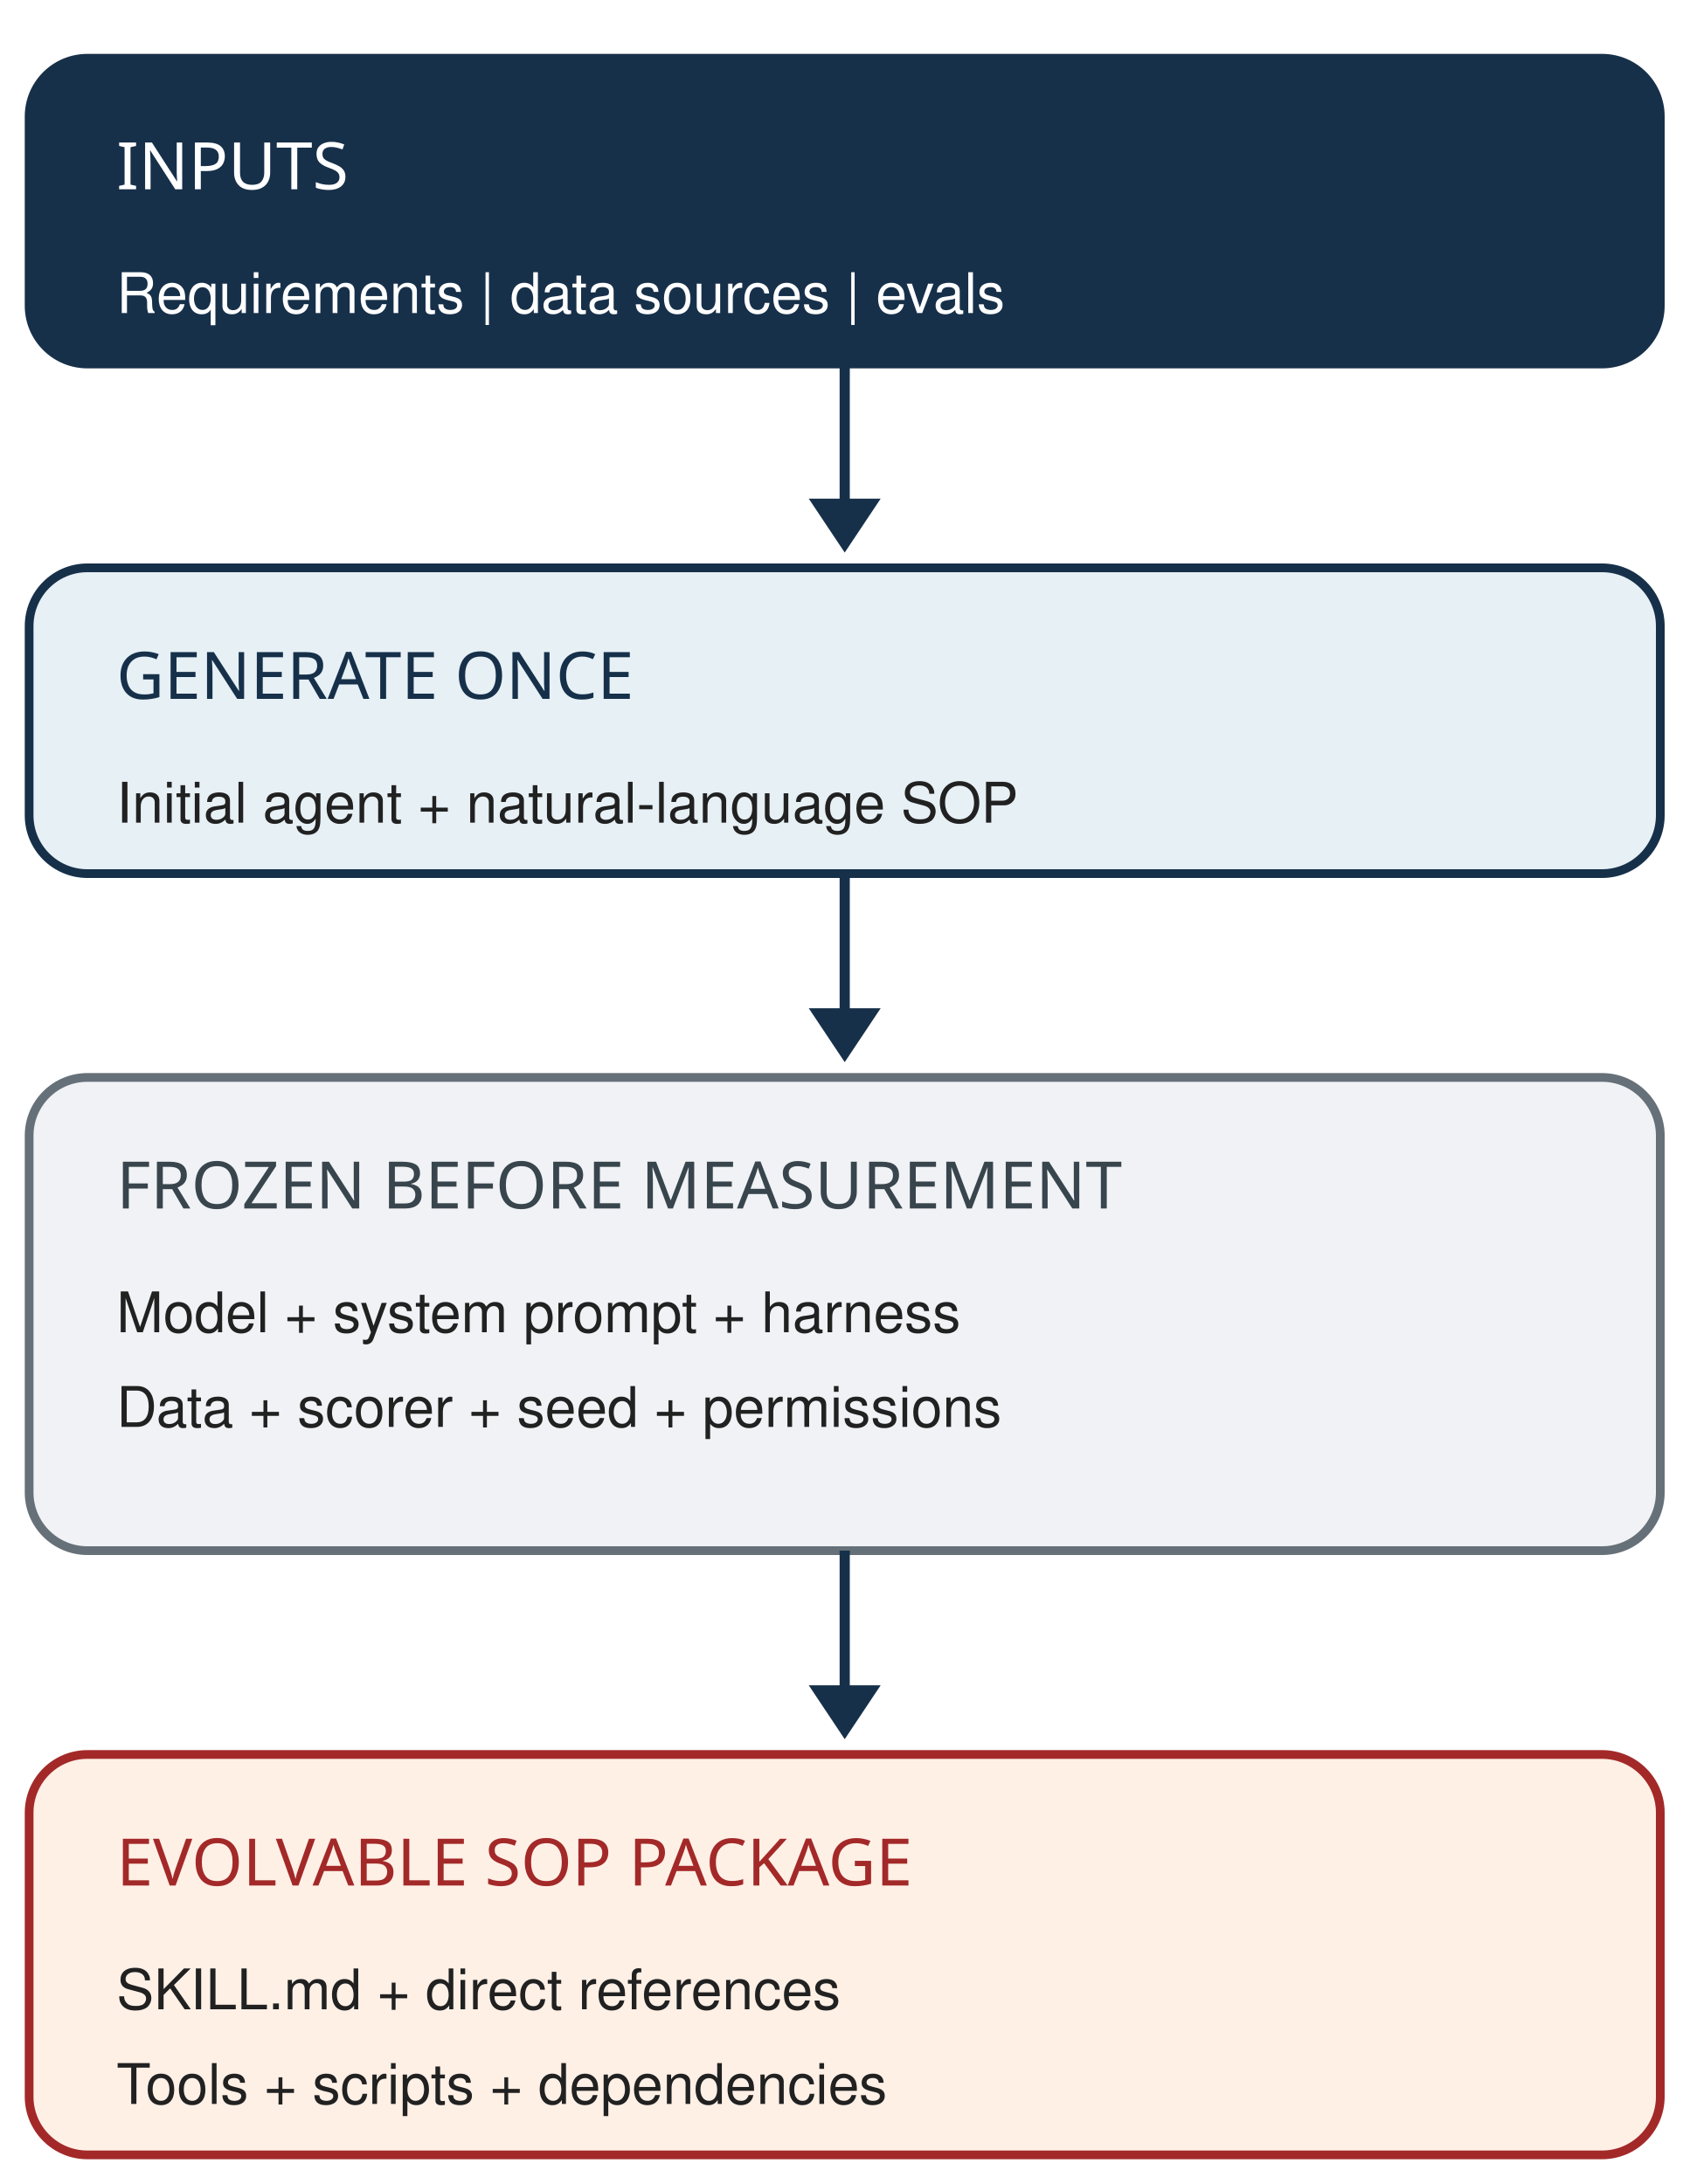
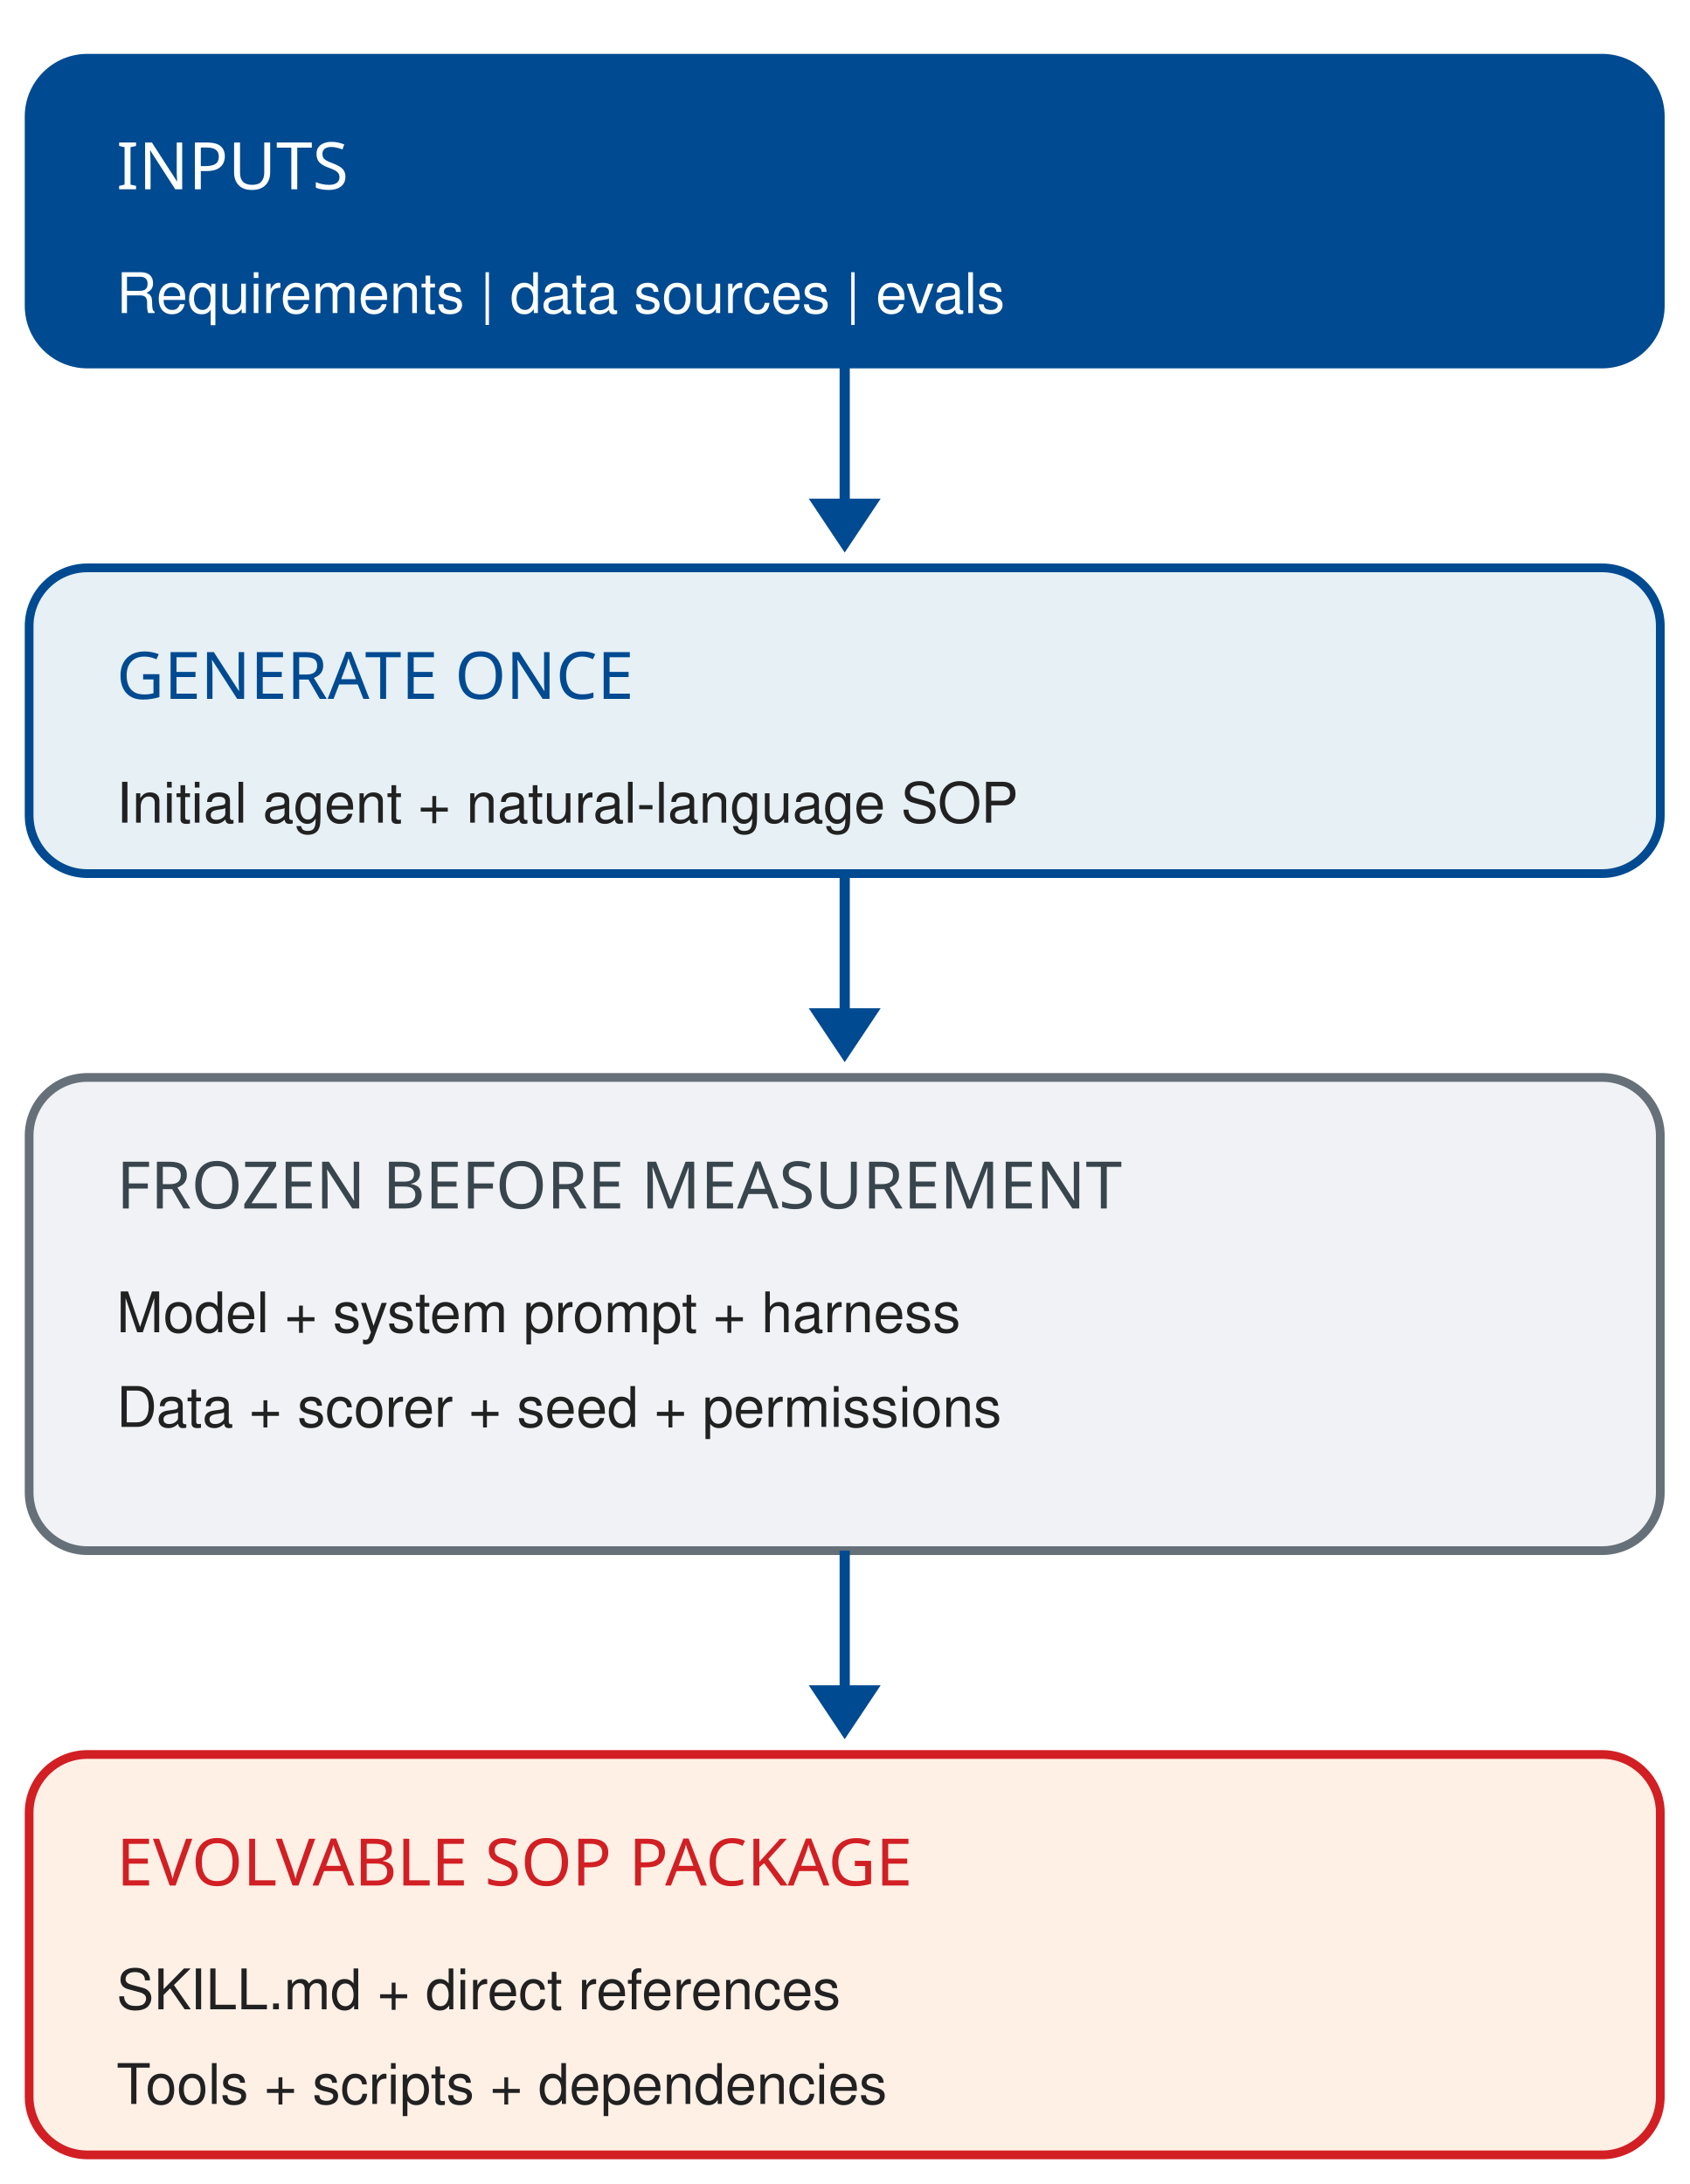
<svg xmlns="http://www.w3.org/2000/svg" width="232" height="300" preserveAspectRatio="xMinYMin meet" viewBox="0 0 232 300" version="1.0" fill-rule="evenodd">
  <clipPath id="clip">
    <rect x="0" y="0" width="232" height="300" />
  </clipPath>
  <g id="group" transform="scale(1,-1) translate(0,-300)" style="clip-path: url(#clip)">
    <g transform="">
-       <rect x="4" y="250" width="224" height="42" rx="8" ry="8" style="stroke: rgb(9%,19%,29%); stroke-linecap: butt; stroke-width: 1.2; fill: rgb(9%,19%,29%); fill-rule: evenodd;" />
+       <rect x="4" y="250" width="224" height="42" rx="8" ry="8" style="stroke: rgb(0%,29%,57%); stroke-linecap: butt; stroke-width: 1.2; fill: rgb(0%,29%,57%); fill-rule: evenodd;" />
      <text x="16" y="274" style="font-family: Helvetica-Bold; font-size: 9px;fill: rgb(100%,100%,100%); stroke:none;" transform="translate(0,548) scale(1,-1)">INPUTS</text>
      <text x="16" y="257" style="font-family: Helvetica; font-size: 7.7px;fill: rgb(100%,100%,100%); stroke:none;" transform="translate(0,514) scale(1,-1)">Requirements  |  data sources  |  evals</text>
-       <path d="M 116,250 L 116,228 Z" style="stroke: rgb(9%,19%,29%); stroke-linecap: butt; stroke-width: 1.4;" />
-       <polygon points="112 231, 120 231, 116 225" style="stroke: rgb(9%,19%,29%); stroke-linecap: butt; stroke-width: 1; fill: rgb(9%,19%,29%); fill-rule: evenodd;" />
-       <rect x="4" y="180" width="224" height="42" rx="8" ry="8" style="stroke: rgb(9%,19%,29%); stroke-linecap: butt; stroke-width: 1.2; fill: rgb(90%,94%,96%); fill-rule: evenodd;" />
-       <text x="16" y="204" style="font-family: Helvetica-Bold; font-size: 9px;fill: rgb(9%,19%,29%); stroke:none;" transform="translate(0,408) scale(1,-1)">GENERATE ONCE</text>
+       <path d="M 116,250 L 116,228 Z" style="stroke: rgb(0%,29%,57%); stroke-linecap: butt; stroke-width: 1.4;" />
+       <polygon points="112 231, 120 231, 116 225" style="stroke: rgb(0%,29%,57%); stroke-linecap: butt; stroke-width: 1; fill: rgb(0%,29%,57%); fill-rule: evenodd;" />
+       <rect x="4" y="180" width="224" height="42" rx="8" ry="8" style="stroke: rgb(0%,29%,57%); stroke-linecap: butt; stroke-width: 1.2; fill: rgb(90%,94%,96%); fill-rule: evenodd;" />
+       <text x="16" y="204" style="font-family: Helvetica-Bold; font-size: 9px;fill: rgb(0%,29%,57%); stroke:none;" transform="translate(0,408) scale(1,-1)">GENERATE ONCE</text>
      <text x="16" y="187" style="font-family: Helvetica; font-size: 7.7px;fill: rgb(13%,13%,13%); stroke:none;" transform="translate(0,374) scale(1,-1)">Initial agent + natural-language SOP</text>
-       <path d="M 116,180 L 116,158 Z" style="stroke: rgb(9%,19%,29%); stroke-linecap: butt; stroke-width: 1.4;" />
-       <polygon points="112 161, 120 161, 116 155" style="stroke: rgb(9%,19%,29%); stroke-linecap: butt; stroke-width: 1; fill: rgb(9%,19%,29%); fill-rule: evenodd;" />
+       <path d="M 116,180 L 116,158 Z" style="stroke: rgb(0%,29%,57%); stroke-linecap: butt; stroke-width: 1.4;" />
+       <polygon points="112 161, 120 161, 116 155" style="stroke: rgb(0%,29%,57%); stroke-linecap: butt; stroke-width: 1; fill: rgb(0%,29%,57%); fill-rule: evenodd;" />
      <rect x="4" y="87" width="224" height="65" rx="8" ry="8" style="stroke: rgb(40%,44%,47%); stroke-linecap: butt; stroke-width: 1.2; fill: rgb(94%,95%,96%); fill-rule: evenodd;" />
      <text x="16" y="134" style="font-family: Helvetica-Bold; font-size: 9px;fill: rgb(22%,27%,30%); stroke:none;" transform="translate(0,268) scale(1,-1)">FROZEN BEFORE MEASUREMENT</text>
      <text x="16" y="117" style="font-family: Helvetica; font-size: 7.7px;fill: rgb(13%,13%,13%); stroke:none;" transform="translate(0,234) scale(1,-1)">Model + system prompt + harness</text>
      <text x="16" y="104" style="font-family: Helvetica; font-size: 7.7px;fill: rgb(13%,13%,13%); stroke:none;" transform="translate(0,208) scale(1,-1)">Data + scorer + seed + permissions</text>
-       <path d="M 116,87 L 116,65 Z" style="stroke: rgb(9%,19%,29%); stroke-linecap: butt; stroke-width: 1.4;" />
-       <polygon points="112 68, 120 68, 116 62" style="stroke: rgb(9%,19%,29%); stroke-linecap: butt; stroke-width: 1; fill: rgb(9%,19%,29%); fill-rule: evenodd;" />
-       <rect x="4" y="4" width="224" height="55" rx="8" ry="8" style="stroke: rgb(64%,16%,16%); stroke-linecap: butt; stroke-width: 1.2; fill: rgb(100%,94%,90%); fill-rule: evenodd;" />
-       <text x="16" y="41" style="font-family: Helvetica-Bold; font-size: 9px;fill: rgb(64%,16%,16%); stroke:none;" transform="translate(0,82) scale(1,-1)">EVOLVABLE SOP PACKAGE</text>
+       <path d="M 116,87 L 116,65 Z" style="stroke: rgb(0%,29%,57%); stroke-linecap: butt; stroke-width: 1.4;" />
+       <polygon points="112 68, 120 68, 116 62" style="stroke: rgb(0%,29%,57%); stroke-linecap: butt; stroke-width: 1; fill: rgb(0%,29%,57%); fill-rule: evenodd;" />
+       <rect x="4" y="4" width="224" height="55" rx="8" ry="8" style="stroke: rgb(82%,12%,14%); stroke-linecap: butt; stroke-width: 1.2; fill: rgb(100%,94%,90%); fill-rule: evenodd;" />
+       <text x="16" y="41" style="font-family: Helvetica-Bold; font-size: 9px;fill: rgb(82%,12%,14%); stroke:none;" transform="translate(0,82) scale(1,-1)">EVOLVABLE SOP PACKAGE</text>
      <text x="16" y="24" style="font-family: Helvetica; font-size: 7.7px;fill: rgb(13%,13%,13%); stroke:none;" transform="translate(0,48) scale(1,-1)">SKILL.md + direct references</text>
      <text x="16" y="11" style="font-family: Helvetica; font-size: 7.7px;fill: rgb(13%,13%,13%); stroke:none;" transform="translate(0,22) scale(1,-1)">Tools + scripts + dependencies</text>
    </g>
  </g>
</svg>
